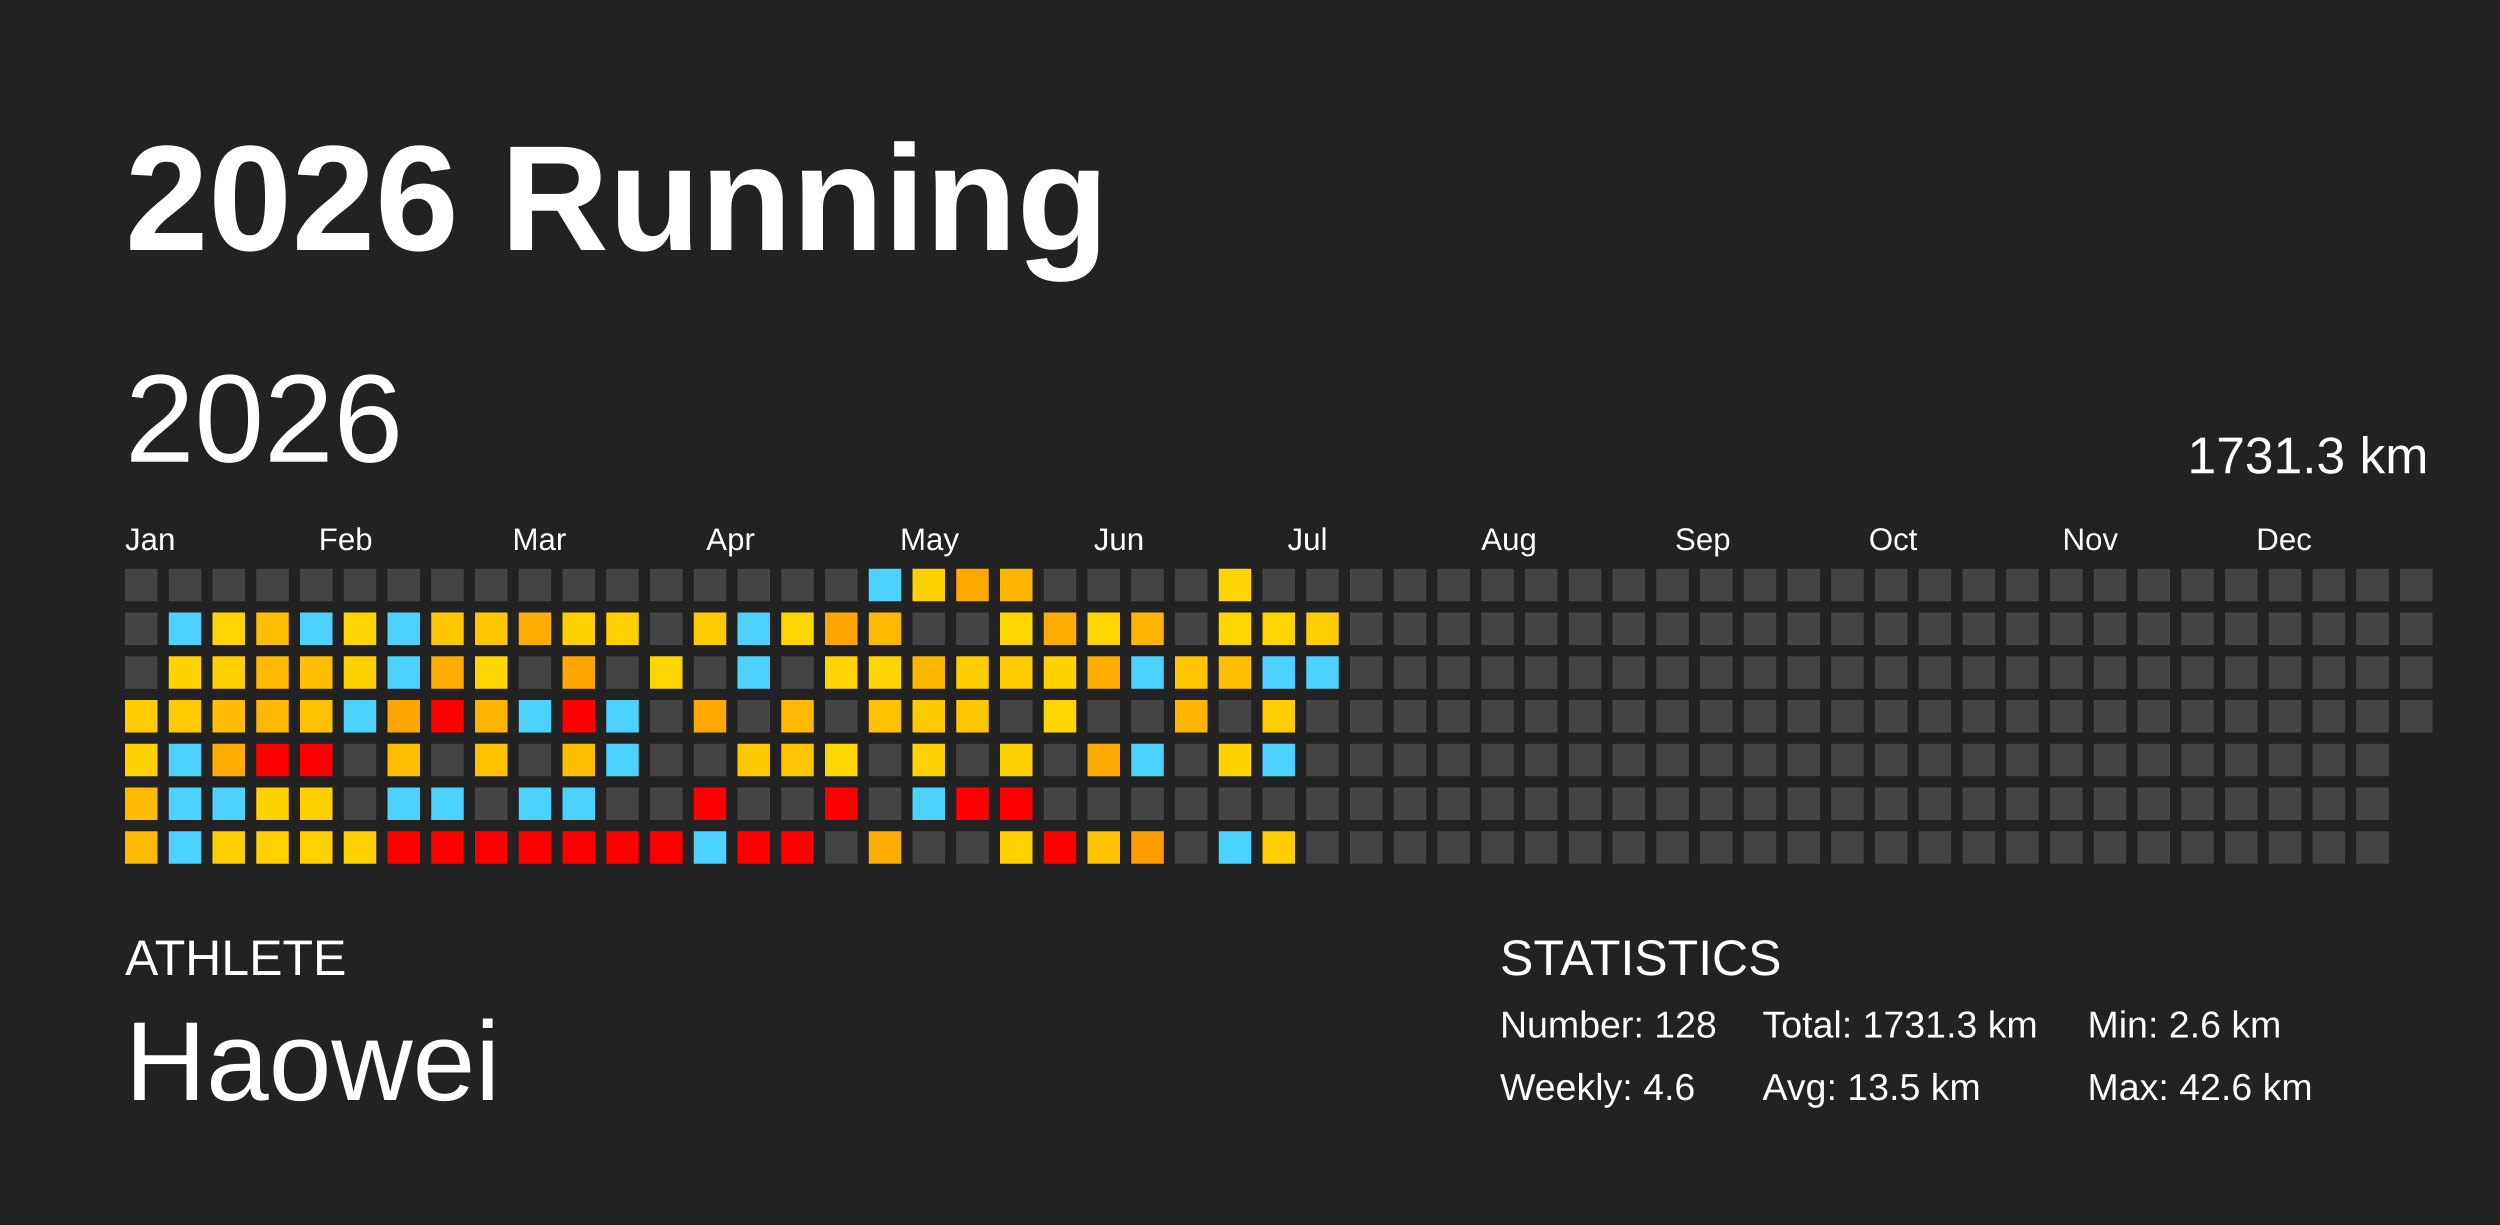
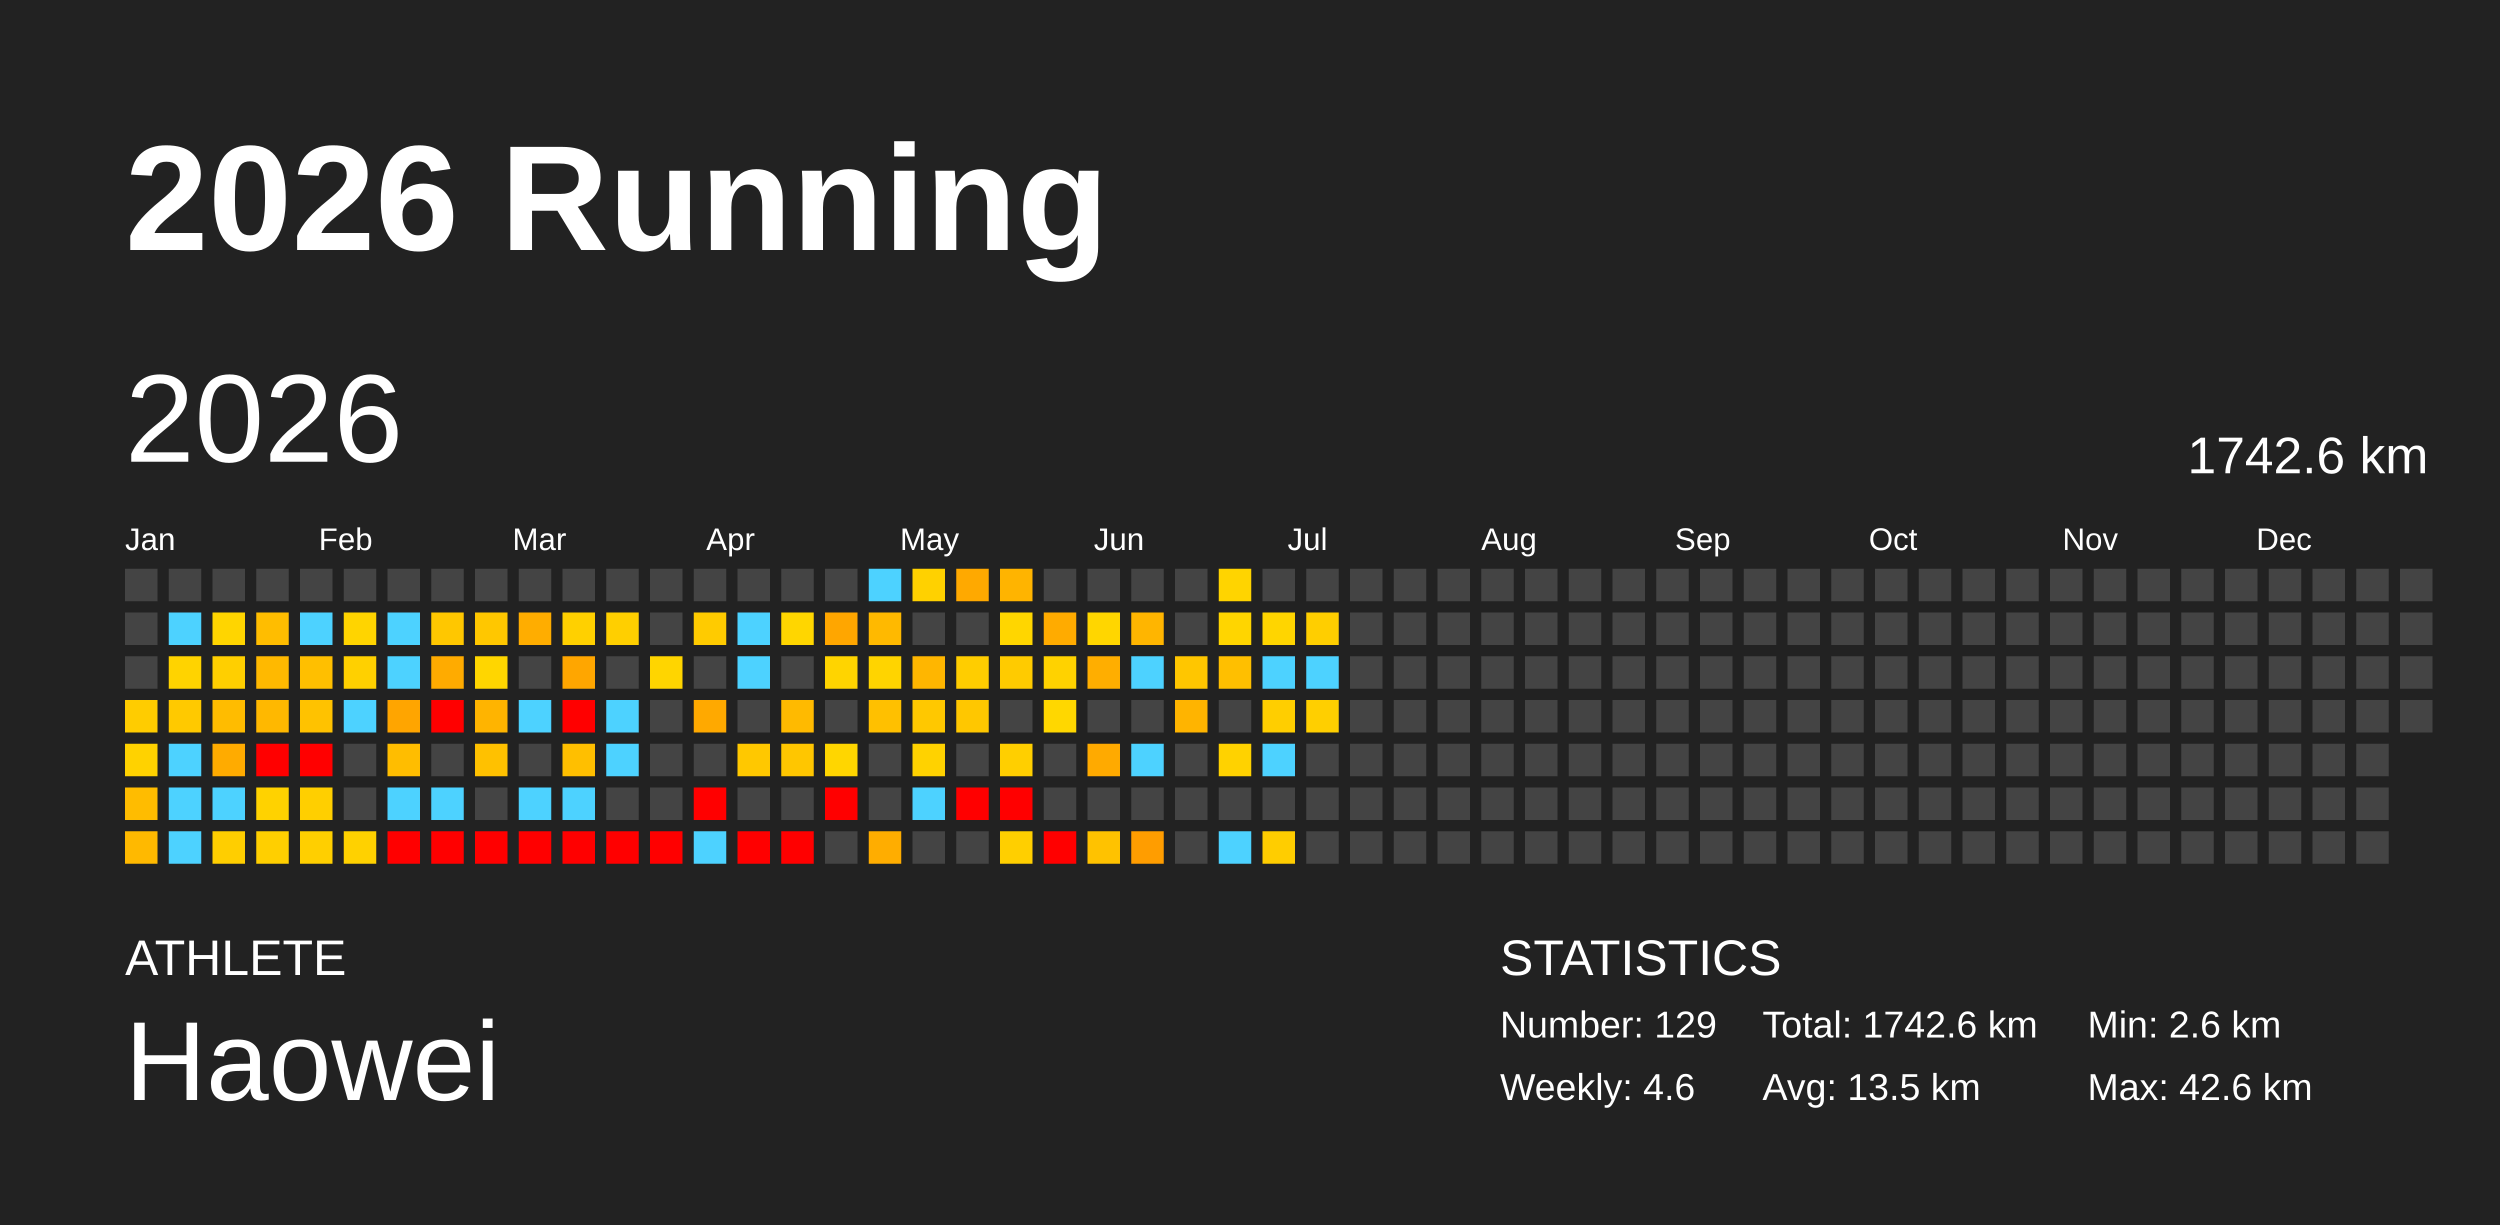
<svg xmlns="http://www.w3.org/2000/svg" baseProfile="full" height="98mm" version="1.1" viewBox="0,0,200,98" width="200mm">
  <defs />
  <rect fill="#222222" height="98" width="200" x="0" y="0" />
  <text fill="#FFFFFF" style="font-size:12px; font-family:Arial; font-weight:bold;" x="10" y="20">2026 Running</text>
  <text fill="#FFFFFF" style="font-size:4px; font-family:Arial" x="10" y="78">ATHLETE</text>
  <text fill="#FFFFFF" style="font-size:9px; font-family:Arial" x="10" y="88">Haowei</text>
  <text fill="#FFFFFF" style="font-size:4px; font-family:Arial" x="120" y="78">STATISTICS</text>
-   <text fill="#FFFFFF" style="font-size:3px; font-family:Arial" x="120" y="83">Number: 128</text>
+   <text fill="#FFFFFF" style="font-size:3px; font-family:Arial" x="120" y="83">Number: 129</text>
  <text fill="#FFFFFF" style="font-size:3px; font-family:Arial" x="120" y="88">Weekly: 4.6</text>
-   <text fill="#FFFFFF" style="font-size:3px; font-family:Arial" x="141" y="83">Total: 1731.3 km</text>
+   <text fill="#FFFFFF" style="font-size:3px; font-family:Arial" x="141" y="83">Total: 1742.6 km</text>
  <text fill="#FFFFFF" style="font-size:3px; font-family:Arial" x="141" y="88">Avg: 13.5 km</text>
  <text fill="#FFFFFF" style="font-size:3px; font-family:Arial" x="167" y="83">Min: 2.6 km</text>
  <text fill="#FFFFFF" style="font-size:3px; font-family:Arial" x="167" y="88">Max: 42.6 km</text>
  <text dominant-baseline="hanging" fill="#FFFFFF" style="font-size:10.0px; font-family:Arial;" x="10" y="30">2026</text>
-   <text dominant-baseline="hanging" fill="#FFFFFF" style="font-size:4.125px; font-family:Arial;" x="175" y="35">1731.3 km</text>
+   <text dominant-baseline="hanging" fill="#FFFFFF" style="font-size:4.125px; font-family:Arial;" x="175" y="35">1742.6 km</text>
  <text fill="#FFFFFF" style="font-size:2.5px; font-family:Arial" x="10.0" y="44">Jan</text>
  <text fill="#FFFFFF" style="font-size:2.5px; font-family:Arial" x="25.5" y="44">Feb</text>
  <text fill="#FFFFFF" style="font-size:2.5px; font-family:Arial" x="41.0" y="44">Mar</text>
  <text fill="#FFFFFF" style="font-size:2.5px; font-family:Arial" x="56.5" y="44">Apr</text>
  <text fill="#FFFFFF" style="font-size:2.5px; font-family:Arial" x="72.0" y="44">May</text>
  <text fill="#FFFFFF" style="font-size:2.5px; font-family:Arial" x="87.5" y="44">Jun</text>
  <text fill="#FFFFFF" style="font-size:2.5px; font-family:Arial" x="103.0" y="44">Jul</text>
  <text fill="#FFFFFF" style="font-size:2.5px; font-family:Arial" x="118.5" y="44">Aug</text>
  <text fill="#FFFFFF" style="font-size:2.5px; font-family:Arial" x="134.0" y="44">Sep</text>
  <text fill="#FFFFFF" style="font-size:2.5px; font-family:Arial" x="149.5" y="44">Oct</text>
  <text fill="#FFFFFF" style="font-size:2.5px; font-family:Arial" x="165.0" y="44">Nov</text>
  <text fill="#FFFFFF" style="font-size:2.5px; font-family:Arial" x="180.5" y="44">Dec</text>
  <rect fill="#444444" height="2.6" width="2.6" x="10.0" y="45.5" />
  <rect fill="#444444" height="2.6" width="2.6" x="10.0" y="49.0" />
  <rect fill="#444444" height="2.6" width="2.6" x="10.0" y="52.5" />
  <rect fill="#ffcc00" height="2.6" width="2.6" x="10.0" y="56.0" />
  <rect fill="#ffd200" height="2.6" width="2.6" x="10.0" y="59.5" />
  <rect fill="#ffbc00" height="2.6" width="2.6" x="10.0" y="63.0" />
  <rect fill="#ffb900" height="2.6" width="2.6" x="10.0" y="66.5" />
  <rect fill="#444444" height="2.6" width="2.6" x="13.5" y="45.5" />
  <rect fill="#4dd2ff" height="2.6" width="2.6" x="13.5" y="49.0" />
  <rect fill="#ffd300" height="2.6" width="2.6" x="13.5" y="52.5" />
  <rect fill="#ffc900" height="2.6" width="2.6" x="13.5" y="56.0" />
  <rect fill="#4dd2ff" height="2.6" width="2.6" x="13.5" y="59.5" />
  <rect fill="#4dd2ff" height="2.6" width="2.6" x="13.5" y="63.0" />
  <rect fill="#4dd2ff" height="2.6" width="2.6" x="13.5" y="66.5" />
  <rect fill="#444444" height="2.6" width="2.6" x="17.0" y="45.5" />
  <rect fill="#ffd500" height="2.6" width="2.6" x="17.0" y="49.0" />
  <rect fill="#ffcf00" height="2.6" width="2.6" x="17.0" y="52.5" />
  <rect fill="#ffbc00" height="2.6" width="2.6" x="17.0" y="56.0" />
  <rect fill="#ffab00" height="2.6" width="2.6" x="17.0" y="59.5" />
  <rect fill="#4dd2ff" height="2.6" width="2.6" x="17.0" y="63.0" />
  <rect fill="#ffce00" height="2.6" width="2.6" x="17.0" y="66.5" />
  <rect fill="#444444" height="2.6" width="2.6" x="20.5" y="45.5" />
  <rect fill="#ffbd00" height="2.6" width="2.6" x="20.5" y="49.0" />
  <rect fill="#ffb900" height="2.6" width="2.6" x="20.5" y="52.5" />
  <rect fill="#ffb800" height="2.6" width="2.6" x="20.5" y="56.0" />
  <rect fill="red" height="2.6" width="2.6" x="20.5" y="59.5" />
  <rect fill="#ffd200" height="2.6" width="2.6" x="20.5" y="63.0" />
  <rect fill="#ffcf00" height="2.6" width="2.6" x="20.5" y="66.5" />
  <rect fill="#444444" height="2.6" width="2.6" x="24.0" y="45.5" />
  <rect fill="#4dd2ff" height="2.6" width="2.6" x="24.0" y="49.0" />
  <rect fill="#ffbf00" height="2.6" width="2.6" x="24.0" y="52.5" />
  <rect fill="#ffc200" height="2.6" width="2.6" x="24.0" y="56.0" />
  <rect fill="red" height="2.6" width="2.6" x="24.0" y="59.5" />
  <rect fill="#ffcf00" height="2.6" width="2.6" x="24.0" y="63.0" />
  <rect fill="#ffcf00" height="2.6" width="2.6" x="24.0" y="66.5" />
  <rect fill="#444444" height="2.6" width="2.6" x="27.5" y="45.5" />
  <rect fill="#ffd400" height="2.6" width="2.6" x="27.5" y="49.0" />
  <rect fill="#ffd000" height="2.6" width="2.6" x="27.5" y="52.5" />
  <rect fill="#4dd2ff" height="2.6" width="2.6" x="27.5" y="56.0" />
  <rect fill="#444444" height="2.6" width="2.6" x="27.5" y="59.5" />
  <rect fill="#444444" height="2.6" width="2.6" x="27.5" y="63.0" />
  <rect fill="#ffd100" height="2.6" width="2.6" x="27.5" y="66.5" />
  <rect fill="#444444" height="2.6" width="2.6" x="31.0" y="45.5" />
  <rect fill="#4dd2ff" height="2.6" width="2.6" x="31.0" y="49.0" />
  <rect fill="#4dd2ff" height="2.6" width="2.6" x="31.0" y="52.5" />
  <rect fill="#ffa500" height="2.6" width="2.6" x="31.0" y="56.0" />
  <rect fill="#ffbd00" height="2.6" width="2.6" x="31.0" y="59.5" />
  <rect fill="#4dd2ff" height="2.6" width="2.6" x="31.0" y="63.0" />
  <rect fill="red" height="2.6" width="2.6" x="31.0" y="66.5" />
  <rect fill="#444444" height="2.6" width="2.6" x="34.5" y="45.5" />
  <rect fill="#ffc700" height="2.6" width="2.6" x="34.5" y="49.0" />
  <rect fill="#ffab00" height="2.6" width="2.6" x="34.5" y="52.5" />
  <rect fill="red" height="2.6" width="2.6" x="34.5" y="56.0" />
  <rect fill="#444444" height="2.6" width="2.6" x="34.5" y="59.5" />
  <rect fill="#4dd2ff" height="2.6" width="2.6" x="34.5" y="63.0" />
  <rect fill="red" height="2.6" width="2.6" x="34.5" y="66.5" />
  <rect fill="#444444" height="2.6" width="2.6" x="38.0" y="45.5" />
  <rect fill="#ffc700" height="2.6" width="2.6" x="38.0" y="49.0" />
  <rect fill="#ffd600" height="2.6" width="2.6" x="38.0" y="52.5" />
  <rect fill="#ffb400" height="2.6" width="2.6" x="38.0" y="56.0" />
  <rect fill="#ffc100" height="2.6" width="2.6" x="38.0" y="59.5" />
  <rect fill="#444444" height="2.6" width="2.6" x="38.0" y="63.0" />
  <rect fill="red" height="2.6" width="2.6" x="38.0" y="66.5" />
  <rect fill="#444444" height="2.6" width="2.6" x="41.5" y="45.5" />
  <rect fill="#ffad00" height="2.6" width="2.6" x="41.5" y="49.0" />
  <rect fill="#444444" height="2.6" width="2.6" x="41.5" y="52.5" />
  <rect fill="#4dd2ff" height="2.6" width="2.6" x="41.5" y="56.0" />
  <rect fill="#444444" height="2.6" width="2.6" x="41.5" y="59.5" />
  <rect fill="#4dd2ff" height="2.6" width="2.6" x="41.5" y="63.0" />
  <rect fill="red" height="2.6" width="2.6" x="41.5" y="66.5" />
  <rect fill="#444444" height="2.6" width="2.6" x="45.0" y="45.5" />
  <rect fill="#ffd000" height="2.6" width="2.6" x="45.0" y="49.0" />
  <rect fill="#ffa600" height="2.6" width="2.6" x="45.0" y="52.5" />
  <rect fill="red" height="2.6" width="2.6" x="45.0" y="56.0" />
  <rect fill="#ffbf00" height="2.6" width="2.6" x="45.0" y="59.5" />
  <rect fill="#4dd2ff" height="2.6" width="2.6" x="45.0" y="63.0" />
  <rect fill="red" height="2.6" width="2.6" x="45.0" y="66.5" />
  <rect fill="#444444" height="2.6" width="2.6" x="48.5" y="45.5" />
  <rect fill="#ffcf00" height="2.6" width="2.6" x="48.5" y="49.0" />
  <rect fill="#444444" height="2.6" width="2.6" x="48.5" y="52.5" />
  <rect fill="#4dd2ff" height="2.6" width="2.6" x="48.5" y="56.0" />
  <rect fill="#4dd2ff" height="2.6" width="2.6" x="48.5" y="59.5" />
  <rect fill="#444444" height="2.6" width="2.6" x="48.5" y="63.0" />
  <rect fill="red" height="2.6" width="2.6" x="48.5" y="66.5" />
  <rect fill="#444444" height="2.6" width="2.6" x="52.0" y="45.5" />
  <rect fill="#444444" height="2.6" width="2.6" x="52.0" y="49.0" />
  <rect fill="#ffd500" height="2.6" width="2.6" x="52.0" y="52.5" />
  <rect fill="#444444" height="2.6" width="2.6" x="52.0" y="56.0" />
  <rect fill="#444444" height="2.6" width="2.6" x="52.0" y="59.5" />
  <rect fill="#444444" height="2.6" width="2.6" x="52.0" y="63.0" />
  <rect fill="red" height="2.6" width="2.6" x="52.0" y="66.5" />
  <rect fill="#444444" height="2.6" width="2.6" x="55.5" y="45.5" />
  <rect fill="#ffcb00" height="2.6" width="2.6" x="55.5" y="49.0" />
  <rect fill="#444444" height="2.6" width="2.6" x="55.5" y="52.5" />
  <rect fill="#ffa900" height="2.6" width="2.6" x="55.5" y="56.0" />
  <rect fill="#444444" height="2.6" width="2.6" x="55.5" y="59.5" />
  <rect fill="red" height="2.6" width="2.6" x="55.5" y="63.0" />
  <rect fill="#4dd2ff" height="2.6" width="2.6" x="55.5" y="66.5" />
  <rect fill="#444444" height="2.6" width="2.6" x="59.0" y="45.5" />
  <rect fill="#4dd2ff" height="2.6" width="2.6" x="59.0" y="49.0" />
  <rect fill="#4dd2ff" height="2.6" width="2.6" x="59.0" y="52.5" />
  <rect fill="#444444" height="2.6" width="2.6" x="59.0" y="56.0" />
  <rect fill="#ffc800" height="2.6" width="2.6" x="59.0" y="59.5" />
  <rect fill="#444444" height="2.6" width="2.6" x="59.0" y="63.0" />
  <rect fill="red" height="2.6" width="2.6" x="59.0" y="66.5" />
  <rect fill="#444444" height="2.6" width="2.6" x="62.5" y="45.5" />
  <rect fill="#ffd600" height="2.6" width="2.6" x="62.5" y="49.0" />
  <rect fill="#444444" height="2.6" width="2.6" x="62.5" y="52.5" />
  <rect fill="#ffba00" height="2.6" width="2.6" x="62.5" y="56.0" />
  <rect fill="#ffc600" height="2.6" width="2.6" x="62.5" y="59.5" />
  <rect fill="#444444" height="2.6" width="2.6" x="62.5" y="63.0" />
  <rect fill="red" height="2.6" width="2.6" x="62.5" y="66.5" />
  <rect fill="#444444" height="2.6" width="2.6" x="66.0" y="45.5" />
  <rect fill="#ffa600" height="2.6" width="2.6" x="66.0" y="49.0" />
  <rect fill="#ffd400" height="2.6" width="2.6" x="66.0" y="52.5" />
  <rect fill="#444444" height="2.6" width="2.6" x="66.0" y="56.0" />
  <rect fill="#ffd600" height="2.6" width="2.6" x="66.0" y="59.5" />
  <rect fill="red" height="2.6" width="2.6" x="66.0" y="63.0" />
  <rect fill="#444444" height="2.6" width="2.6" x="66.0" y="66.5" />
  <rect fill="#4dd2ff" height="2.6" width="2.6" x="69.5" y="45.5" />
  <rect fill="#ffb900" height="2.6" width="2.6" x="69.5" y="49.0" />
  <rect fill="#ffd400" height="2.6" width="2.6" x="69.5" y="52.5" />
  <rect fill="#ffc000" height="2.6" width="2.6" x="69.5" y="56.0" />
  <rect fill="#444444" height="2.6" width="2.6" x="69.5" y="59.5" />
  <rect fill="#444444" height="2.6" width="2.6" x="69.5" y="63.0" />
  <rect fill="#ffad00" height="2.6" width="2.6" x="69.5" y="66.5" />
  <rect fill="#ffd100" height="2.6" width="2.6" x="73.0" y="45.5" />
  <rect fill="#444444" height="2.6" width="2.6" x="73.0" y="49.0" />
  <rect fill="#ffb600" height="2.6" width="2.6" x="73.0" y="52.5" />
  <rect fill="#ffc800" height="2.6" width="2.6" x="73.0" y="56.0" />
  <rect fill="#ffd200" height="2.6" width="2.6" x="73.0" y="59.5" />
  <rect fill="#4dd2ff" height="2.6" width="2.6" x="73.0" y="63.0" />
  <rect fill="#444444" height="2.6" width="2.6" x="73.0" y="66.5" />
  <rect fill="#ffa900" height="2.6" width="2.6" x="76.5" y="45.5" />
  <rect fill="#444444" height="2.6" width="2.6" x="76.5" y="49.0" />
  <rect fill="#ffcd00" height="2.6" width="2.6" x="76.5" y="52.5" />
  <rect fill="#ffc700" height="2.6" width="2.6" x="76.5" y="56.0" />
  <rect fill="#444444" height="2.6" width="2.6" x="76.5" y="59.5" />
  <rect fill="red" height="2.6" width="2.6" x="76.5" y="63.0" />
  <rect fill="#444444" height="2.6" width="2.6" x="76.5" y="66.5" />
  <rect fill="#ffb400" height="2.6" width="2.6" x="80.0" y="45.5" />
  <rect fill="#ffd600" height="2.6" width="2.6" x="80.0" y="49.0" />
  <rect fill="#ffcb00" height="2.6" width="2.6" x="80.0" y="52.5" />
  <rect fill="#444444" height="2.6" width="2.6" x="80.0" y="56.0" />
  <rect fill="#ffcf00" height="2.6" width="2.6" x="80.0" y="59.5" />
  <rect fill="red" height="2.6" width="2.6" x="80.0" y="63.0" />
  <rect fill="#ffcf00" height="2.6" width="2.6" x="80.0" y="66.5" />
  <rect fill="#444444" height="2.6" width="2.6" x="83.5" y="45.5" />
  <rect fill="#ffab00" height="2.6" width="2.6" x="83.5" y="49.0" />
  <rect fill="#ffd200" height="2.6" width="2.6" x="83.5" y="52.5" />
  <rect fill="#ffd700" height="2.6" width="2.6" x="83.5" y="56.0" />
  <rect fill="#444444" height="2.6" width="2.6" x="83.5" y="59.5" />
  <rect fill="#444444" height="2.6" width="2.6" x="83.5" y="63.0" />
  <rect fill="red" height="2.6" width="2.6" x="83.5" y="66.5" />
  <rect fill="#444444" height="2.6" width="2.6" x="87.0" y="45.5" />
  <rect fill="#ffd600" height="2.6" width="2.6" x="87.0" y="49.0" />
  <rect fill="#ffae00" height="2.6" width="2.6" x="87.0" y="52.5" />
  <rect fill="#444444" height="2.6" width="2.6" x="87.0" y="56.0" />
  <rect fill="#ffaa00" height="2.6" width="2.6" x="87.0" y="59.5" />
  <rect fill="#444444" height="2.6" width="2.6" x="87.0" y="63.0" />
  <rect fill="#ffc200" height="2.6" width="2.6" x="87.0" y="66.5" />
  <rect fill="#444444" height="2.6" width="2.6" x="90.5" y="45.5" />
  <rect fill="#ffb500" height="2.6" width="2.6" x="90.5" y="49.0" />
  <rect fill="#4dd2ff" height="2.6" width="2.6" x="90.5" y="52.5" />
  <rect fill="#444444" height="2.6" width="2.6" x="90.5" y="56.0" />
  <rect fill="#4dd2ff" height="2.6" width="2.6" x="90.5" y="59.5" />
  <rect fill="#444444" height="2.6" width="2.6" x="90.5" y="63.0" />
  <rect fill="#ff9d00" height="2.6" width="2.6" x="90.5" y="66.5" />
  <rect fill="#444444" height="2.6" width="2.6" x="94.0" y="45.5" />
  <rect fill="#444444" height="2.6" width="2.6" x="94.0" y="49.0" />
  <rect fill="#ffc600" height="2.6" width="2.6" x="94.0" y="52.5" />
  <rect fill="#ffb400" height="2.6" width="2.6" x="94.0" y="56.0" />
  <rect fill="#444444" height="2.6" width="2.6" x="94.0" y="59.5" />
  <rect fill="#444444" height="2.6" width="2.6" x="94.0" y="63.0" />
  <rect fill="#444444" height="2.6" width="2.6" x="94.0" y="66.5" />
  <rect fill="#ffd400" height="2.6" width="2.6" x="97.5" y="45.5" />
  <rect fill="#ffd500" height="2.6" width="2.6" x="97.5" y="49.0" />
  <rect fill="#ffbf00" height="2.6" width="2.6" x="97.5" y="52.5" />
  <rect fill="#444444" height="2.6" width="2.6" x="97.5" y="56.0" />
  <rect fill="#ffd200" height="2.6" width="2.6" x="97.5" y="59.5" />
  <rect fill="#444444" height="2.6" width="2.6" x="97.5" y="63.0" />
  <rect fill="#4dd2ff" height="2.6" width="2.6" x="97.5" y="66.5" />
  <rect fill="#444444" height="2.6" width="2.6" x="101.0" y="45.5" />
  <rect fill="#ffd500" height="2.6" width="2.6" x="101.0" y="49.0" />
  <rect fill="#4dd2ff" height="2.6" width="2.6" x="101.0" y="52.5" />
  <rect fill="#ffce00" height="2.6" width="2.6" x="101.0" y="56.0" />
  <rect fill="#4dd2ff" height="2.6" width="2.6" x="101.0" y="59.5" />
  <rect fill="#444444" height="2.6" width="2.6" x="101.0" y="63.0" />
  <rect fill="#ffcd00" height="2.6" width="2.6" x="101.0" y="66.5" />
  <rect fill="#444444" height="2.6" width="2.6" x="104.5" y="45.5" />
  <rect fill="#ffce00" height="2.6" width="2.6" x="104.5" y="49.0" />
  <rect fill="#4dd2ff" height="2.6" width="2.6" x="104.5" y="52.5" />
-   <rect fill="#444444" height="2.6" width="2.6" x="104.5" y="56.0" />
+   <rect fill="#ffcf00" height="2.6" width="2.6" x="104.5" y="56.0" />
  <rect fill="#444444" height="2.6" width="2.6" x="104.5" y="59.5" />
  <rect fill="#444444" height="2.6" width="2.6" x="104.5" y="63.0" />
  <rect fill="#444444" height="2.6" width="2.6" x="104.5" y="66.5" />
  <rect fill="#444444" height="2.6" width="2.6" x="108.0" y="45.5" />
  <rect fill="#444444" height="2.6" width="2.6" x="108.0" y="49.0" />
  <rect fill="#444444" height="2.6" width="2.6" x="108.0" y="52.5" />
  <rect fill="#444444" height="2.6" width="2.6" x="108.0" y="56.0" />
  <rect fill="#444444" height="2.6" width="2.6" x="108.0" y="59.5" />
  <rect fill="#444444" height="2.6" width="2.6" x="108.0" y="63.0" />
  <rect fill="#444444" height="2.6" width="2.6" x="108.0" y="66.5" />
  <rect fill="#444444" height="2.6" width="2.6" x="111.5" y="45.5" />
  <rect fill="#444444" height="2.6" width="2.6" x="111.5" y="49.0" />
  <rect fill="#444444" height="2.6" width="2.6" x="111.5" y="52.5" />
  <rect fill="#444444" height="2.6" width="2.6" x="111.5" y="56.0" />
  <rect fill="#444444" height="2.6" width="2.6" x="111.5" y="59.5" />
  <rect fill="#444444" height="2.6" width="2.6" x="111.5" y="63.0" />
  <rect fill="#444444" height="2.6" width="2.6" x="111.5" y="66.5" />
  <rect fill="#444444" height="2.6" width="2.6" x="115.0" y="45.5" />
  <rect fill="#444444" height="2.6" width="2.6" x="115.0" y="49.0" />
  <rect fill="#444444" height="2.6" width="2.6" x="115.0" y="52.5" />
  <rect fill="#444444" height="2.6" width="2.6" x="115.0" y="56.0" />
  <rect fill="#444444" height="2.6" width="2.6" x="115.0" y="59.5" />
  <rect fill="#444444" height="2.6" width="2.6" x="115.0" y="63.0" />
  <rect fill="#444444" height="2.6" width="2.6" x="115.0" y="66.5" />
  <rect fill="#444444" height="2.6" width="2.6" x="118.5" y="45.5" />
  <rect fill="#444444" height="2.6" width="2.6" x="118.5" y="49.0" />
  <rect fill="#444444" height="2.6" width="2.6" x="118.5" y="52.5" />
  <rect fill="#444444" height="2.6" width="2.6" x="118.5" y="56.0" />
  <rect fill="#444444" height="2.6" width="2.6" x="118.5" y="59.5" />
  <rect fill="#444444" height="2.6" width="2.6" x="118.5" y="63.0" />
  <rect fill="#444444" height="2.6" width="2.6" x="118.5" y="66.5" />
  <rect fill="#444444" height="2.6" width="2.6" x="122.0" y="45.5" />
  <rect fill="#444444" height="2.6" width="2.6" x="122.0" y="49.0" />
  <rect fill="#444444" height="2.6" width="2.6" x="122.0" y="52.5" />
  <rect fill="#444444" height="2.6" width="2.6" x="122.0" y="56.0" />
  <rect fill="#444444" height="2.6" width="2.6" x="122.0" y="59.5" />
  <rect fill="#444444" height="2.6" width="2.6" x="122.0" y="63.0" />
  <rect fill="#444444" height="2.6" width="2.6" x="122.0" y="66.5" />
  <rect fill="#444444" height="2.6" width="2.6" x="125.5" y="45.5" />
  <rect fill="#444444" height="2.6" width="2.6" x="125.5" y="49.0" />
  <rect fill="#444444" height="2.6" width="2.6" x="125.5" y="52.5" />
  <rect fill="#444444" height="2.6" width="2.6" x="125.5" y="56.0" />
  <rect fill="#444444" height="2.6" width="2.6" x="125.5" y="59.5" />
  <rect fill="#444444" height="2.6" width="2.6" x="125.5" y="63.0" />
  <rect fill="#444444" height="2.6" width="2.6" x="125.5" y="66.5" />
  <rect fill="#444444" height="2.6" width="2.6" x="129.0" y="45.5" />
  <rect fill="#444444" height="2.6" width="2.6" x="129.0" y="49.0" />
  <rect fill="#444444" height="2.6" width="2.6" x="129.0" y="52.5" />
  <rect fill="#444444" height="2.6" width="2.6" x="129.0" y="56.0" />
  <rect fill="#444444" height="2.6" width="2.6" x="129.0" y="59.5" />
  <rect fill="#444444" height="2.6" width="2.6" x="129.0" y="63.0" />
  <rect fill="#444444" height="2.6" width="2.6" x="129.0" y="66.5" />
  <rect fill="#444444" height="2.6" width="2.6" x="132.5" y="45.5" />
  <rect fill="#444444" height="2.6" width="2.6" x="132.5" y="49.0" />
  <rect fill="#444444" height="2.6" width="2.6" x="132.5" y="52.5" />
  <rect fill="#444444" height="2.6" width="2.6" x="132.5" y="56.0" />
  <rect fill="#444444" height="2.6" width="2.6" x="132.5" y="59.5" />
  <rect fill="#444444" height="2.6" width="2.6" x="132.5" y="63.0" />
  <rect fill="#444444" height="2.6" width="2.6" x="132.5" y="66.5" />
  <rect fill="#444444" height="2.6" width="2.6" x="136.0" y="45.5" />
  <rect fill="#444444" height="2.6" width="2.6" x="136.0" y="49.0" />
  <rect fill="#444444" height="2.6" width="2.6" x="136.0" y="52.5" />
  <rect fill="#444444" height="2.6" width="2.6" x="136.0" y="56.0" />
  <rect fill="#444444" height="2.6" width="2.6" x="136.0" y="59.5" />
  <rect fill="#444444" height="2.6" width="2.6" x="136.0" y="63.0" />
  <rect fill="#444444" height="2.6" width="2.6" x="136.0" y="66.5" />
  <rect fill="#444444" height="2.6" width="2.6" x="139.5" y="45.5" />
  <rect fill="#444444" height="2.6" width="2.6" x="139.5" y="49.0" />
  <rect fill="#444444" height="2.6" width="2.6" x="139.5" y="52.5" />
  <rect fill="#444444" height="2.6" width="2.6" x="139.5" y="56.0" />
  <rect fill="#444444" height="2.6" width="2.6" x="139.5" y="59.5" />
  <rect fill="#444444" height="2.6" width="2.6" x="139.5" y="63.0" />
  <rect fill="#444444" height="2.6" width="2.6" x="139.5" y="66.5" />
  <rect fill="#444444" height="2.6" width="2.6" x="143.0" y="45.5" />
  <rect fill="#444444" height="2.6" width="2.6" x="143.0" y="49.0" />
  <rect fill="#444444" height="2.6" width="2.6" x="143.0" y="52.5" />
  <rect fill="#444444" height="2.6" width="2.6" x="143.0" y="56.0" />
  <rect fill="#444444" height="2.6" width="2.6" x="143.0" y="59.5" />
  <rect fill="#444444" height="2.6" width="2.6" x="143.0" y="63.0" />
  <rect fill="#444444" height="2.6" width="2.6" x="143.0" y="66.5" />
  <rect fill="#444444" height="2.6" width="2.6" x="146.5" y="45.5" />
  <rect fill="#444444" height="2.6" width="2.6" x="146.5" y="49.0" />
  <rect fill="#444444" height="2.6" width="2.6" x="146.5" y="52.5" />
  <rect fill="#444444" height="2.6" width="2.6" x="146.5" y="56.0" />
  <rect fill="#444444" height="2.6" width="2.6" x="146.5" y="59.5" />
  <rect fill="#444444" height="2.6" width="2.6" x="146.5" y="63.0" />
  <rect fill="#444444" height="2.6" width="2.6" x="146.5" y="66.5" />
  <rect fill="#444444" height="2.6" width="2.6" x="150.0" y="45.5" />
  <rect fill="#444444" height="2.6" width="2.6" x="150.0" y="49.0" />
  <rect fill="#444444" height="2.6" width="2.6" x="150.0" y="52.5" />
  <rect fill="#444444" height="2.6" width="2.6" x="150.0" y="56.0" />
  <rect fill="#444444" height="2.6" width="2.6" x="150.0" y="59.5" />
  <rect fill="#444444" height="2.6" width="2.6" x="150.0" y="63.0" />
  <rect fill="#444444" height="2.6" width="2.6" x="150.0" y="66.5" />
  <rect fill="#444444" height="2.6" width="2.6" x="153.5" y="45.5" />
  <rect fill="#444444" height="2.6" width="2.6" x="153.5" y="49.0" />
  <rect fill="#444444" height="2.6" width="2.6" x="153.5" y="52.5" />
  <rect fill="#444444" height="2.6" width="2.6" x="153.5" y="56.0" />
  <rect fill="#444444" height="2.6" width="2.6" x="153.5" y="59.5" />
  <rect fill="#444444" height="2.6" width="2.6" x="153.5" y="63.0" />
  <rect fill="#444444" height="2.6" width="2.6" x="153.5" y="66.5" />
  <rect fill="#444444" height="2.6" width="2.6" x="157.0" y="45.5" />
  <rect fill="#444444" height="2.6" width="2.6" x="157.0" y="49.0" />
  <rect fill="#444444" height="2.6" width="2.6" x="157.0" y="52.5" />
  <rect fill="#444444" height="2.6" width="2.6" x="157.0" y="56.0" />
  <rect fill="#444444" height="2.6" width="2.6" x="157.0" y="59.5" />
  <rect fill="#444444" height="2.6" width="2.6" x="157.0" y="63.0" />
  <rect fill="#444444" height="2.6" width="2.6" x="157.0" y="66.5" />
  <rect fill="#444444" height="2.6" width="2.6" x="160.5" y="45.5" />
  <rect fill="#444444" height="2.6" width="2.6" x="160.5" y="49.0" />
  <rect fill="#444444" height="2.6" width="2.6" x="160.5" y="52.5" />
  <rect fill="#444444" height="2.6" width="2.6" x="160.5" y="56.0" />
  <rect fill="#444444" height="2.6" width="2.6" x="160.5" y="59.5" />
  <rect fill="#444444" height="2.6" width="2.6" x="160.5" y="63.0" />
  <rect fill="#444444" height="2.6" width="2.6" x="160.5" y="66.5" />
  <rect fill="#444444" height="2.6" width="2.6" x="164.0" y="45.5" />
  <rect fill="#444444" height="2.6" width="2.6" x="164.0" y="49.0" />
  <rect fill="#444444" height="2.6" width="2.6" x="164.0" y="52.5" />
  <rect fill="#444444" height="2.6" width="2.6" x="164.0" y="56.0" />
  <rect fill="#444444" height="2.6" width="2.6" x="164.0" y="59.5" />
  <rect fill="#444444" height="2.6" width="2.6" x="164.0" y="63.0" />
  <rect fill="#444444" height="2.6" width="2.6" x="164.0" y="66.5" />
  <rect fill="#444444" height="2.6" width="2.6" x="167.5" y="45.5" />
  <rect fill="#444444" height="2.6" width="2.6" x="167.5" y="49.0" />
  <rect fill="#444444" height="2.6" width="2.6" x="167.5" y="52.5" />
  <rect fill="#444444" height="2.6" width="2.6" x="167.5" y="56.0" />
  <rect fill="#444444" height="2.6" width="2.6" x="167.5" y="59.5" />
  <rect fill="#444444" height="2.6" width="2.6" x="167.5" y="63.0" />
  <rect fill="#444444" height="2.6" width="2.6" x="167.5" y="66.5" />
  <rect fill="#444444" height="2.6" width="2.6" x="171.0" y="45.5" />
  <rect fill="#444444" height="2.6" width="2.6" x="171.0" y="49.0" />
  <rect fill="#444444" height="2.6" width="2.6" x="171.0" y="52.5" />
  <rect fill="#444444" height="2.6" width="2.6" x="171.0" y="56.0" />
  <rect fill="#444444" height="2.6" width="2.6" x="171.0" y="59.5" />
  <rect fill="#444444" height="2.6" width="2.6" x="171.0" y="63.0" />
  <rect fill="#444444" height="2.6" width="2.6" x="171.0" y="66.5" />
  <rect fill="#444444" height="2.6" width="2.6" x="174.5" y="45.5" />
  <rect fill="#444444" height="2.6" width="2.6" x="174.5" y="49.0" />
  <rect fill="#444444" height="2.6" width="2.6" x="174.5" y="52.5" />
  <rect fill="#444444" height="2.6" width="2.6" x="174.5" y="56.0" />
  <rect fill="#444444" height="2.6" width="2.6" x="174.5" y="59.5" />
  <rect fill="#444444" height="2.6" width="2.6" x="174.5" y="63.0" />
  <rect fill="#444444" height="2.6" width="2.6" x="174.5" y="66.5" />
  <rect fill="#444444" height="2.6" width="2.6" x="178.0" y="45.5" />
  <rect fill="#444444" height="2.6" width="2.6" x="178.0" y="49.0" />
  <rect fill="#444444" height="2.6" width="2.6" x="178.0" y="52.5" />
  <rect fill="#444444" height="2.6" width="2.6" x="178.0" y="56.0" />
  <rect fill="#444444" height="2.6" width="2.6" x="178.0" y="59.5" />
  <rect fill="#444444" height="2.6" width="2.6" x="178.0" y="63.0" />
  <rect fill="#444444" height="2.6" width="2.6" x="178.0" y="66.5" />
  <rect fill="#444444" height="2.6" width="2.6" x="181.5" y="45.5" />
  <rect fill="#444444" height="2.6" width="2.6" x="181.5" y="49.0" />
  <rect fill="#444444" height="2.6" width="2.6" x="181.5" y="52.5" />
  <rect fill="#444444" height="2.6" width="2.6" x="181.5" y="56.0" />
  <rect fill="#444444" height="2.6" width="2.6" x="181.5" y="59.5" />
  <rect fill="#444444" height="2.6" width="2.6" x="181.5" y="63.0" />
  <rect fill="#444444" height="2.6" width="2.6" x="181.5" y="66.5" />
  <rect fill="#444444" height="2.6" width="2.6" x="185.0" y="45.5" />
  <rect fill="#444444" height="2.6" width="2.6" x="185.0" y="49.0" />
  <rect fill="#444444" height="2.6" width="2.6" x="185.0" y="52.5" />
  <rect fill="#444444" height="2.6" width="2.6" x="185.0" y="56.0" />
  <rect fill="#444444" height="2.6" width="2.6" x="185.0" y="59.5" />
  <rect fill="#444444" height="2.6" width="2.6" x="185.0" y="63.0" />
  <rect fill="#444444" height="2.6" width="2.6" x="185.0" y="66.5" />
  <rect fill="#444444" height="2.6" width="2.6" x="188.5" y="45.5" />
  <rect fill="#444444" height="2.6" width="2.6" x="188.5" y="49.0" />
  <rect fill="#444444" height="2.6" width="2.6" x="188.5" y="52.5" />
  <rect fill="#444444" height="2.6" width="2.6" x="188.5" y="56.0" />
  <rect fill="#444444" height="2.6" width="2.6" x="188.5" y="59.5" />
  <rect fill="#444444" height="2.6" width="2.6" x="188.5" y="63.0" />
  <rect fill="#444444" height="2.6" width="2.6" x="188.5" y="66.5" />
  <rect fill="#444444" height="2.6" width="2.6" x="192.0" y="45.5" />
  <rect fill="#444444" height="2.6" width="2.6" x="192.0" y="49.0" />
  <rect fill="#444444" height="2.6" width="2.6" x="192.0" y="52.5" />
  <rect fill="#444444" height="2.6" width="2.6" x="192.0" y="56.0" />
</svg>
